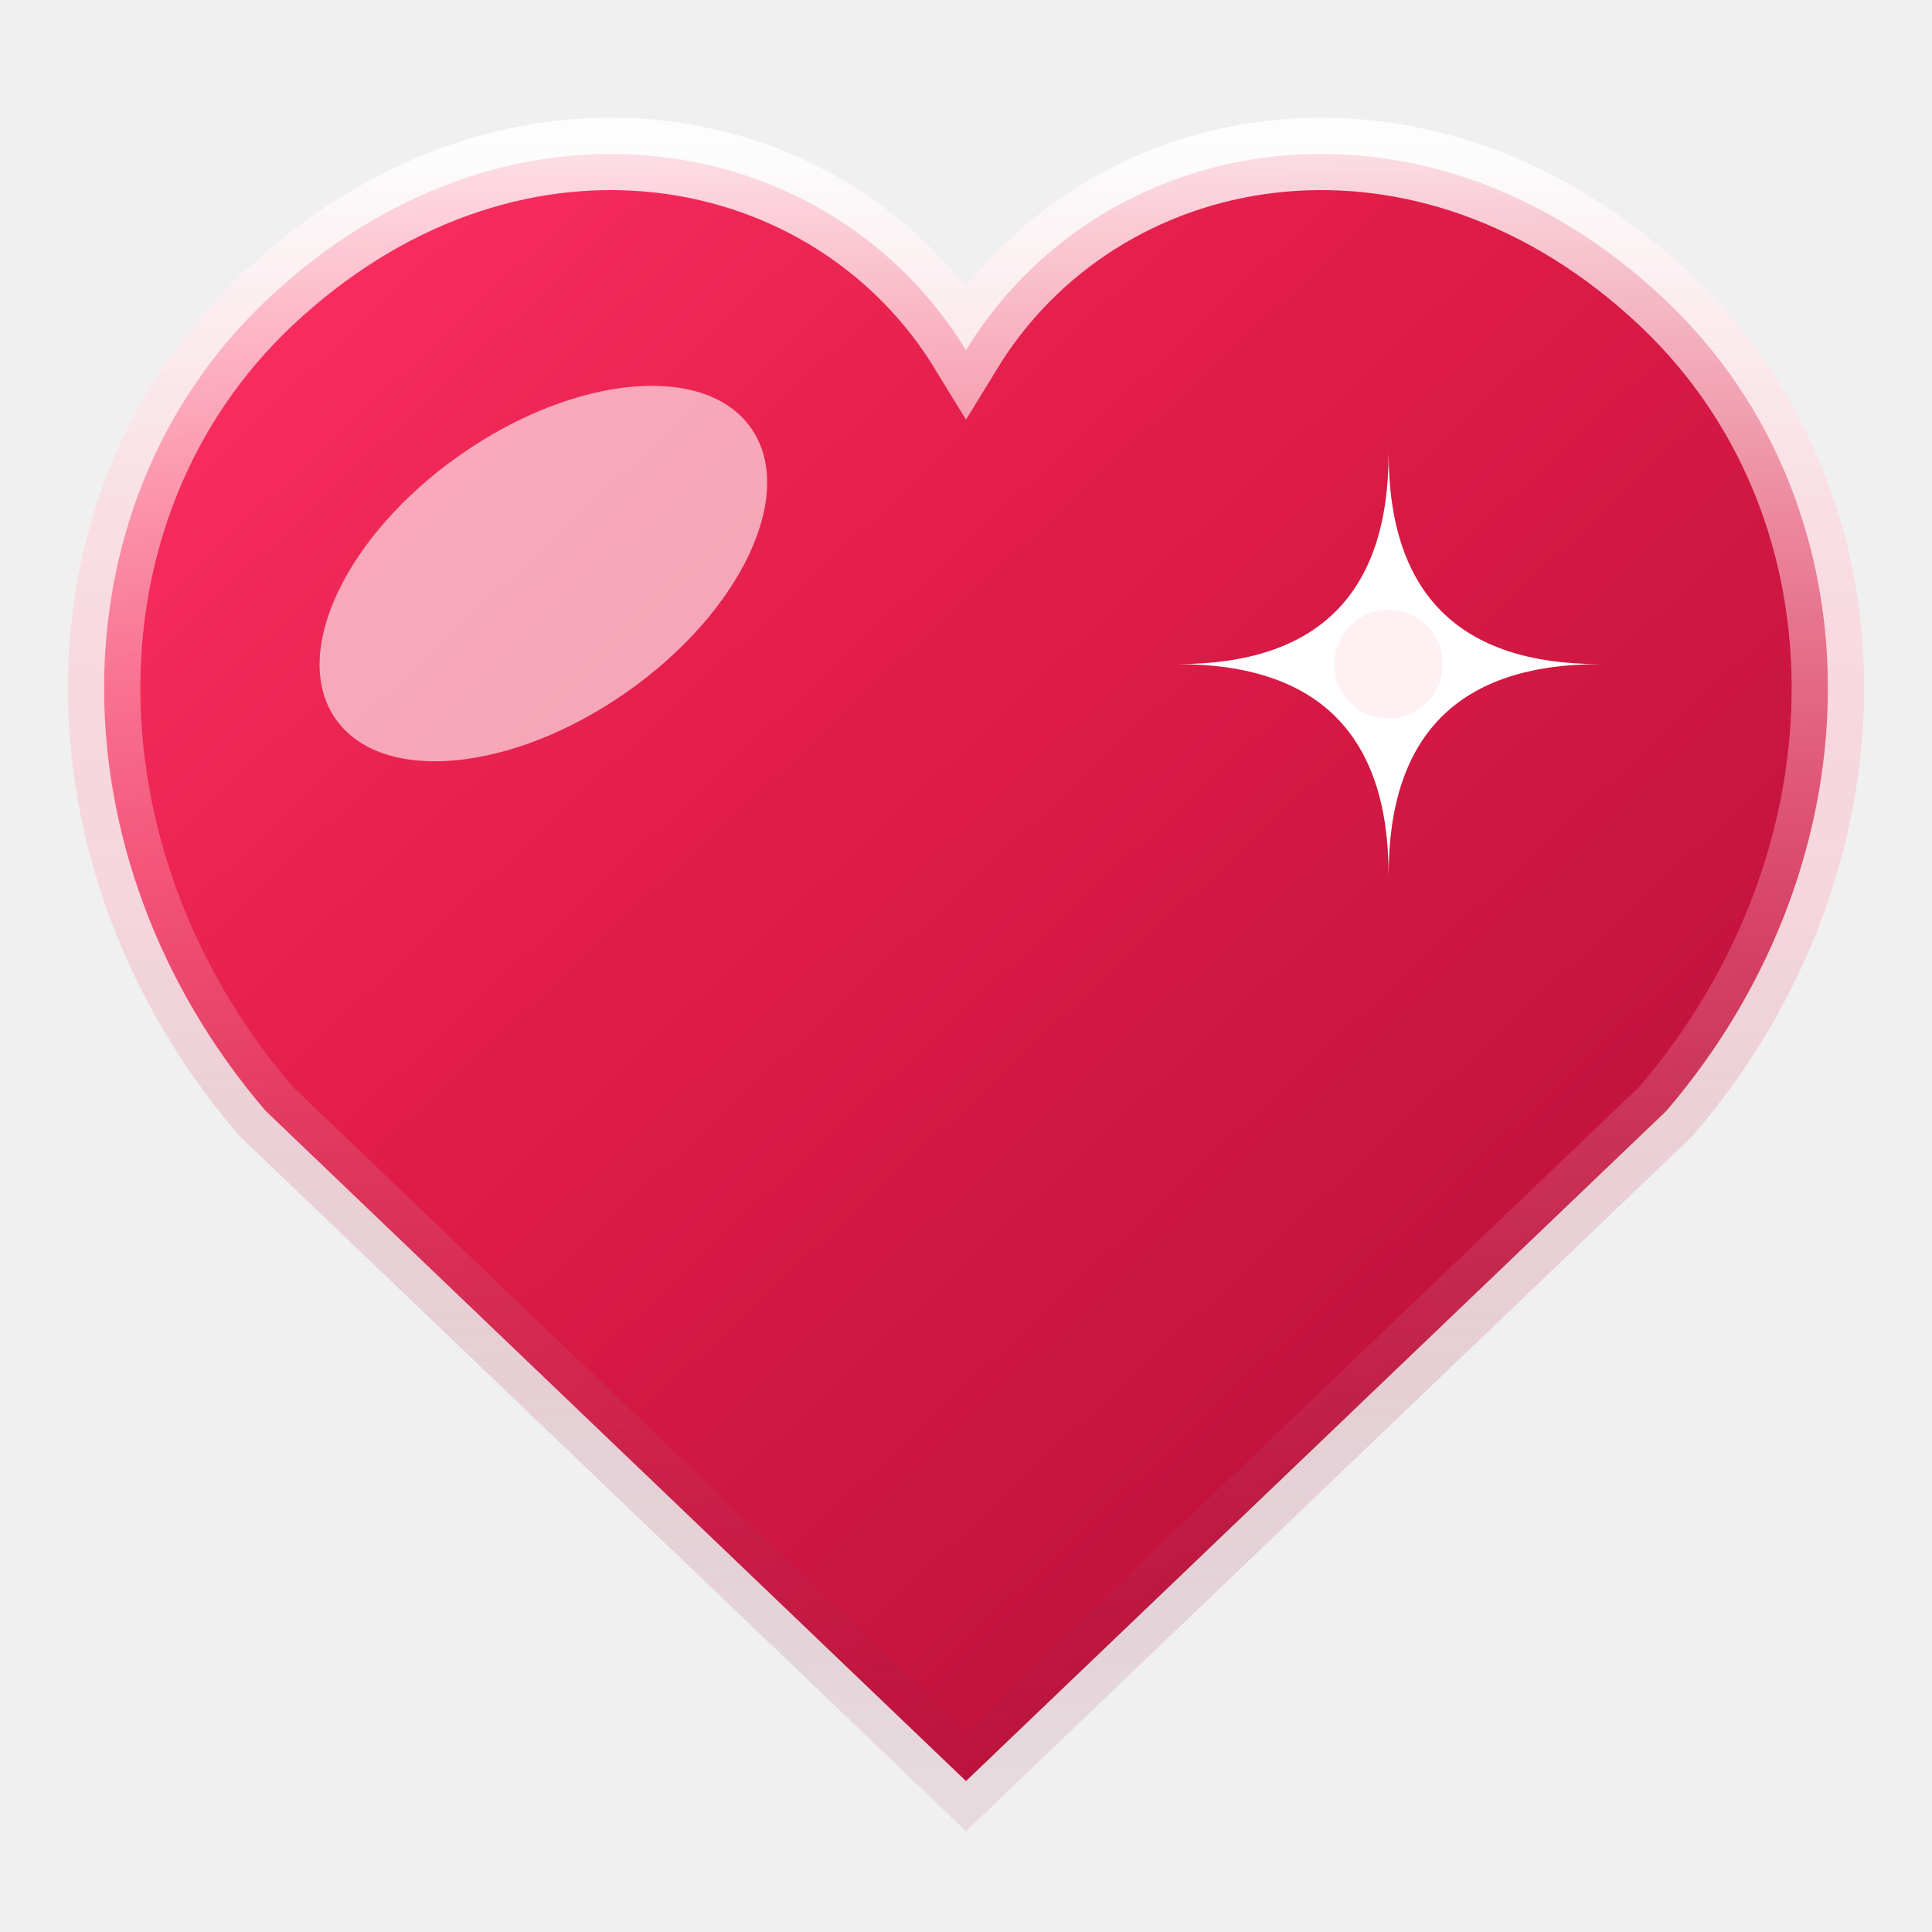
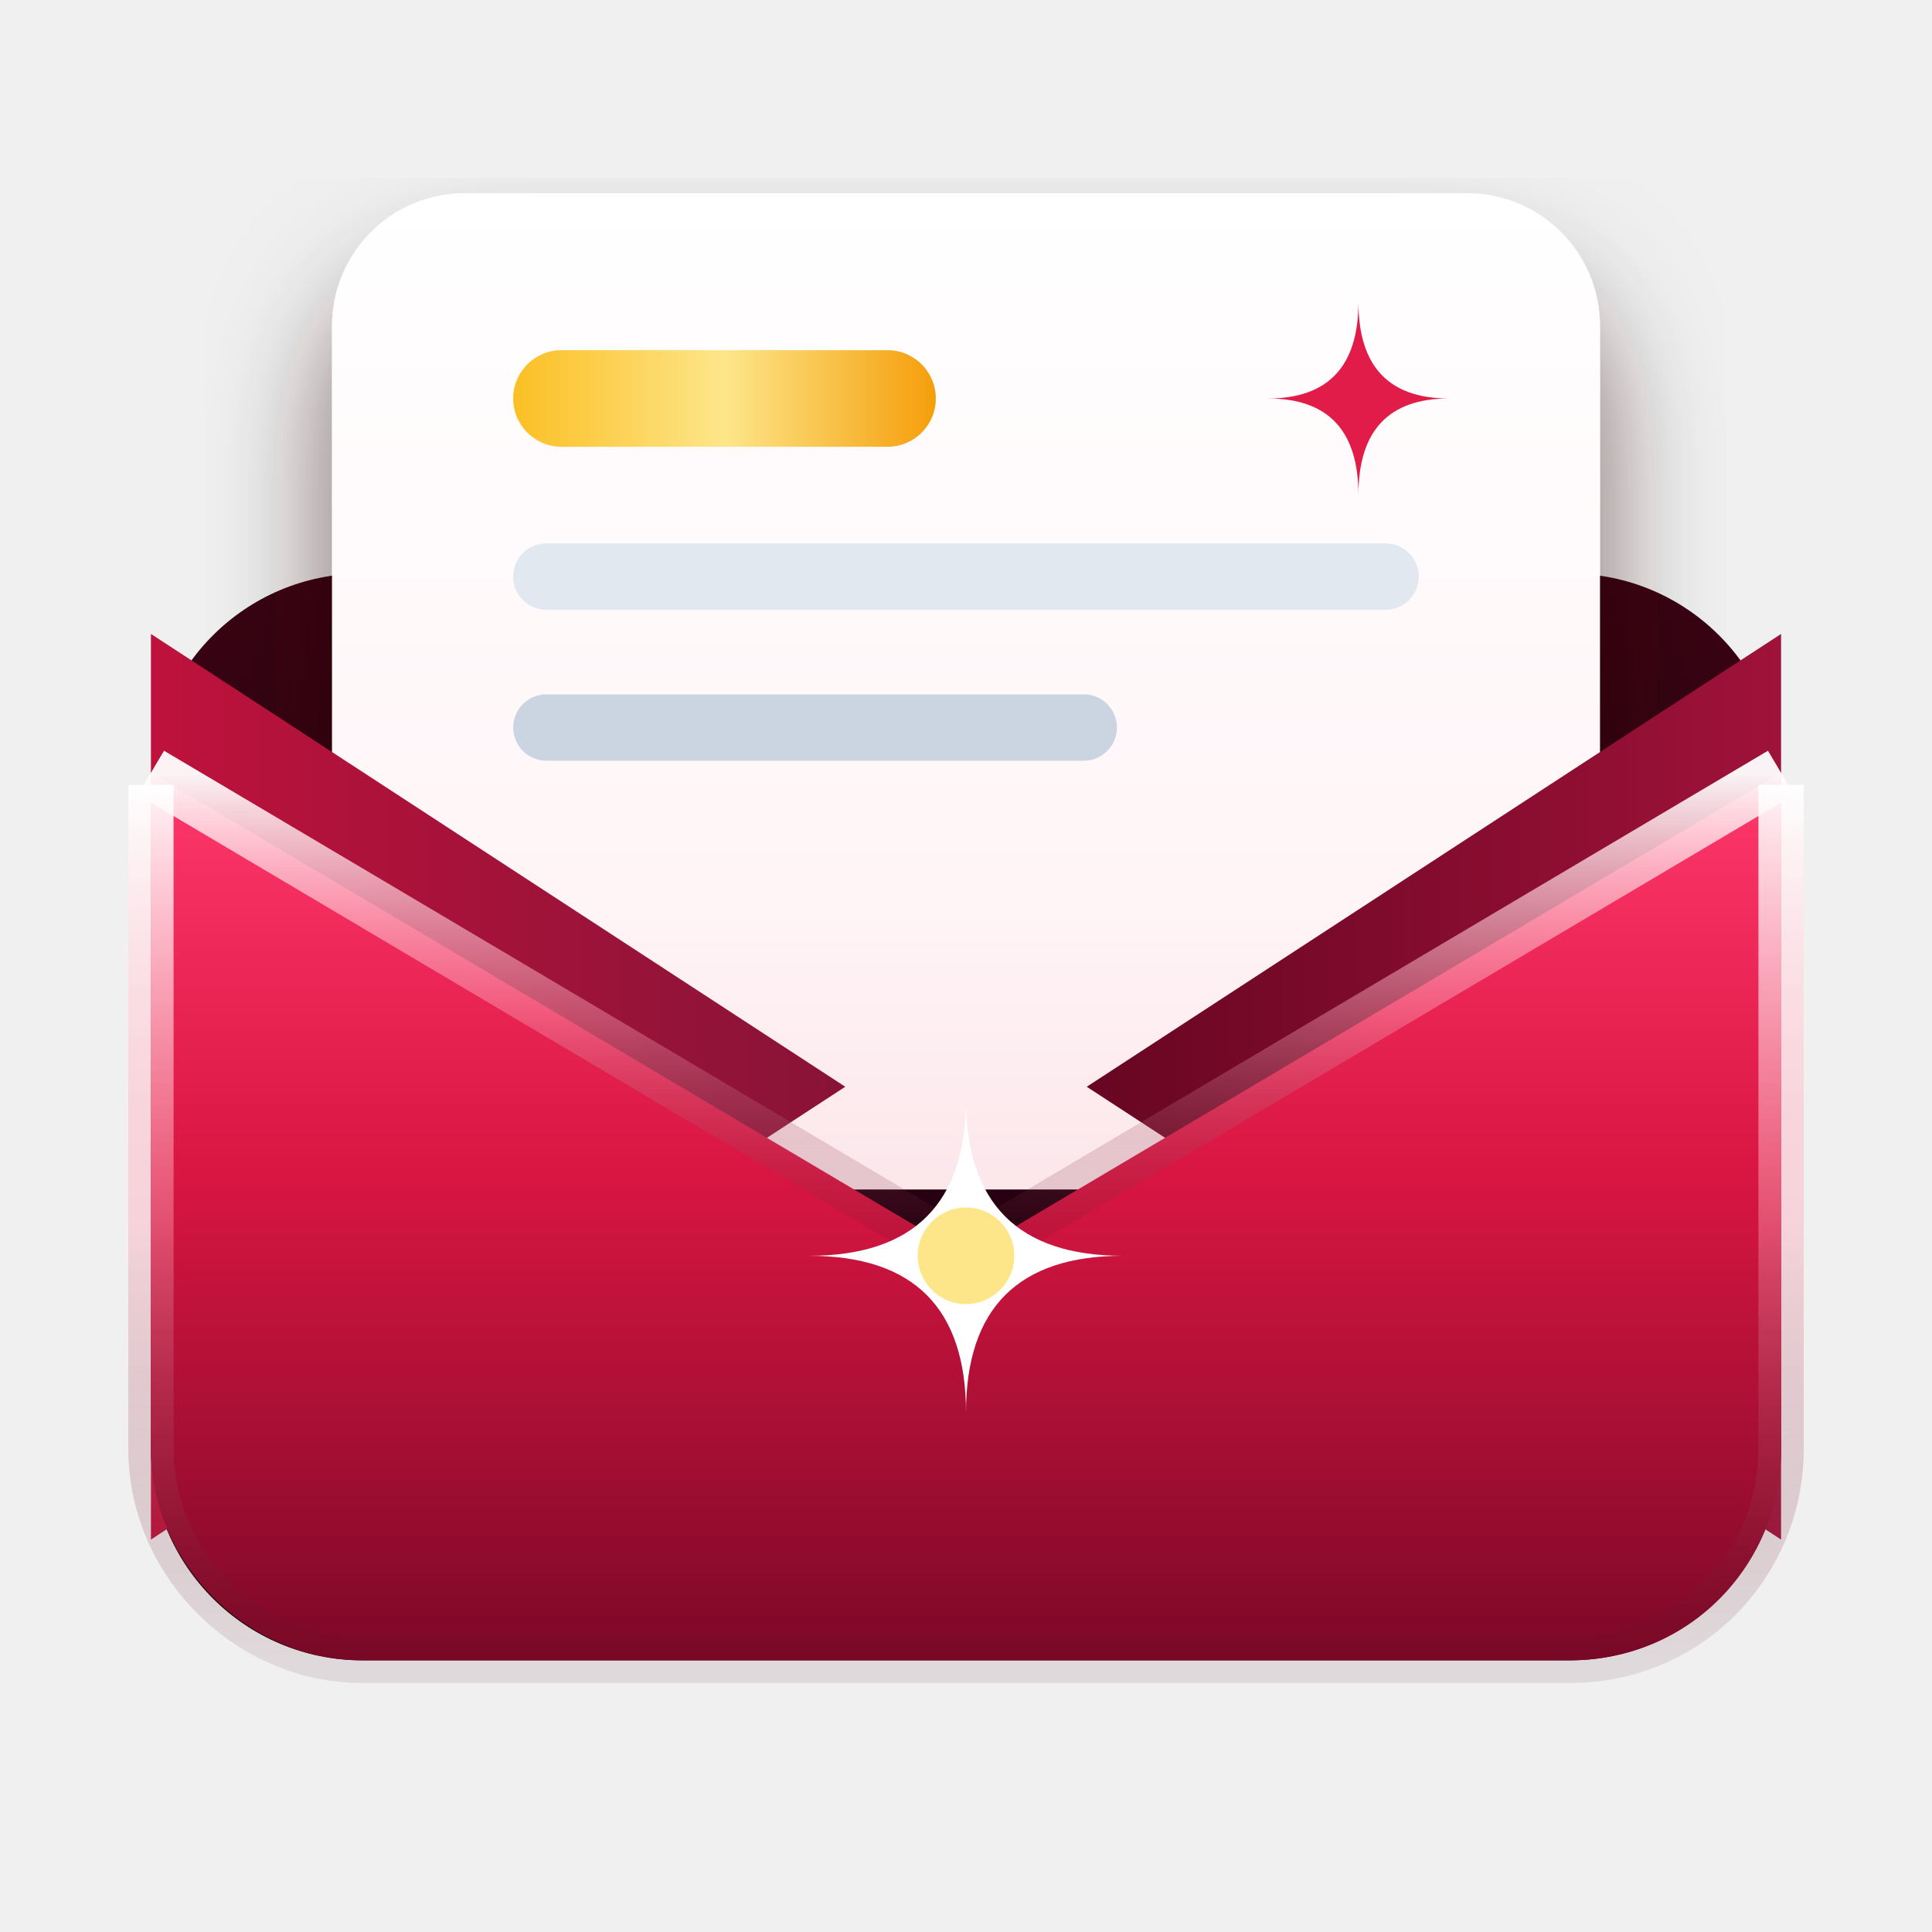
<svg xmlns="http://www.w3.org/2000/svg" shape-rendering="geometricPrecision" text-rendering="geometricPrecision" viewBox="0 0 32 32" width="32" height="32" fill="none">
  <defs>
-     <linearGradient id="dearly-fav-grad" x1="0%" y1="0%" x2="100%" y2="100%">
+     <linearGradient id="dearly-fav-body" x1="0%" y1="0%" x2="100%" y2="100%">
      <stop offset="0%" stop-color="#FF3366" />
-       <stop offset="38%" stop-color="#E11D48" />
-       <stop offset="80%" stop-color="#BE123C" />
+       <stop offset="35%" stop-color="#E11D48" />
+       <stop offset="75%" stop-color="#9F1239" />
+       <stop offset="100%" stop-color="#580820" />
+     </linearGradient>
+     <linearGradient id="dearly-fav-interior" x1="0%" y1="0%" x2="0%" y2="100%">
+       <stop offset="0%" stop-color="#3A0313" />
+       <stop offset="100%" stop-color="#140106" />
+     </linearGradient>
+     <linearGradient id="dearly-fav-card" x1="0%" y1="0%" x2="0%" y2="100%">
+       <stop offset="0%" stop-color="#FFFFFF" />
+       <stop offset="70%" stop-color="#FFF5F7" />
+       <stop offset="100%" stop-color="#FCE7EB" />
+     </linearGradient>
+     <linearGradient id="dearly-fav-gold" x1="0%" y1="0%" x2="100%" y2="0%">
+       <stop offset="0%" stop-color="#FBBF24" />
+       <stop offset="50%" stop-color="#FDE68A" />
+       <stop offset="100%" stop-color="#F59E0B" />
+     </linearGradient>
+     <linearGradient id="dearly-fav-front" x1="50%" y1="0%" x2="50%" y2="100%">
+       <stop offset="0%" stop-color="#FF386C" />
+       <stop offset="45%" stop-color="#D91642" />
+       <stop offset="100%" stop-color="#7C0827" />
+     </linearGradient>
+     <linearGradient id="dearly-fav-wing-l" x1="0%" y1="50%" x2="100%" y2="50%">
+       <stop offset="0%" stop-color="#BE123C" />
      <stop offset="100%" stop-color="#881337" />
    </linearGradient>
+     <linearGradient id="dearly-fav-wing-r" x1="100%" y1="50%" x2="0%" y2="50%">
+       <stop offset="0%" stop-color="#9F1239" />
+       <stop offset="100%" stop-color="#670622" />
+     </linearGradient>
    <linearGradient id="dearly-fav-rim" x1="0%" y1="0%" x2="0%" y2="100%">
-       <stop offset="0%" stop-color="#FFFFFF" stop-opacity="0.85" />
-       <stop offset="45%" stop-color="#FFA8BA" stop-opacity="0.35" />
-       <stop offset="100%" stop-color="#881337" stop-opacity="0.1" />
+       <stop offset="0%" stop-color="#FFFFFF" stop-opacity="0.95" />
+       <stop offset="50%" stop-color="#FFA8BA" stop-opacity="0.4" />
+       <stop offset="100%" stop-color="#4C0519" stop-opacity="0.1" />
    </linearGradient>
+     <filter id="dearly-fav-card-shadow" x="-10%" y="-10%" width="120%" height="130%">
+       <feDropShadow dx="0" dy="1.4" stdDeviation="1.0" flood-color="#2D020F" flood-opacity="0.55" />
+     </filter>
  </defs>
-   <path d="M 16 5.8 C 13.8 2.2 8.6 1.2 4.6 4.8 C 0.8 8.2 0.8 14.2 4.4 18.4 L 16 29.5 L 27.6 18.4 C 31.2 14.2 31.2 8.2 27.4 4.8 C 23.4 1.2 18.2 2.2 16 5.8 Z" fill="url(#dearly-fav-grad)" />
-   <path d="M 16 5.8 C 13.8 2.2 8.6 1.2 4.6 4.8 C 0.8 8.2 0.8 14.2 4.4 18.4 L 16 29.5 L 27.6 18.4 C 31.2 14.2 31.2 8.2 27.4 4.8 C 23.4 1.2 18.2 2.2 16 5.8 Z" stroke="url(#dearly-fav-rim)" stroke-width="1.2" />
-   <ellipse cx="9" cy="9.5" rx="4.2" ry="2.4" transform="rotate(-35 9 9.5)" fill="#FFFFFF" fill-opacity="0.6" />
-   <path d="M 23 7.5 Q 23 11 19.5 11 Q 23 11 23 14.5 Q 23 11 26.5 11 Q 23 11 23 7.5 Z" fill="#FFFFFF" />
-   <circle cx="23" cy="11" r="0.9" fill="#FFF1F3" />
+   <rect x="2.5" y="9.5" width="27" height="18" rx="3.5" fill="url(#dearly-fav-interior)" />
+   <g filter="url(#dearly-fav-card-shadow)">
+     <rect x="5.5" y="3.2" width="21" height="16.5" rx="2.2" fill="url(#dearly-fav-card)" />
+     <rect x="8.5" y="5.8" width="7" height="1.6" rx="0.8" fill="url(#dearly-fav-gold)" />
+     <rect x="8.5" y="9" width="15" height="1.1" rx="0.55" fill="#E2E8F0" />
+     <rect x="8.5" y="11.5" width="10" height="1.1" rx="0.55" fill="#CBD5E1" />
+     <path d="M 22.5 5 Q 22.5 6.6 21 6.6 Q 22.5 6.6 22.5 8.2 Q 22.5 6.6 24 6.6 Q 22.5 6.6 22.5 5 Z" fill="#E11D48" />
+   </g>
+   <path d="M 2.5 10.5 L 14 18 L 2.5 25.5 Z" fill="url(#dearly-fav-wing-l)" />
+   <path d="M 29.5 10.5 L 18 18 L 29.5 25.5 Z" fill="url(#dearly-fav-wing-r)" />
+   <path d="M 2.5 12.8 L 16 20.8 L 29.5 12.8 L 29.5 24 C 29.5 25.9 28 27.5 26 27.5 L 6 27.5 C 4.1 27.5 2.5 25.9 2.5 24 Z" fill="url(#dearly-fav-front)" />
+   <path d="M 2.5 12.8 L 16 20.8 L 29.5 12.8" stroke="url(#dearly-fav-rim)" stroke-width="0.85" fill="none" />
+   <path d="M 2.5 13 L 2.5 24 C 2.5 25.9 4.1 27.5 6 27.5 L 26 27.5 C 28 27.5 29.5 25.9 29.5 24 L 29.5 13" stroke="url(#dearly-fav-rim)" stroke-width="0.75" fill="none" />
+   <path d="M 16 18.2 Q 16 20.8 13.4 20.8 Q 16 20.8 16 23.4 Q 16 20.8 18.6 20.8 Q 16 20.8 16 18.2 Z" fill="#FFFFFF" />
+   <circle cx="16" cy="20.8" r="0.8" fill="#FDE68A" />
</svg>
